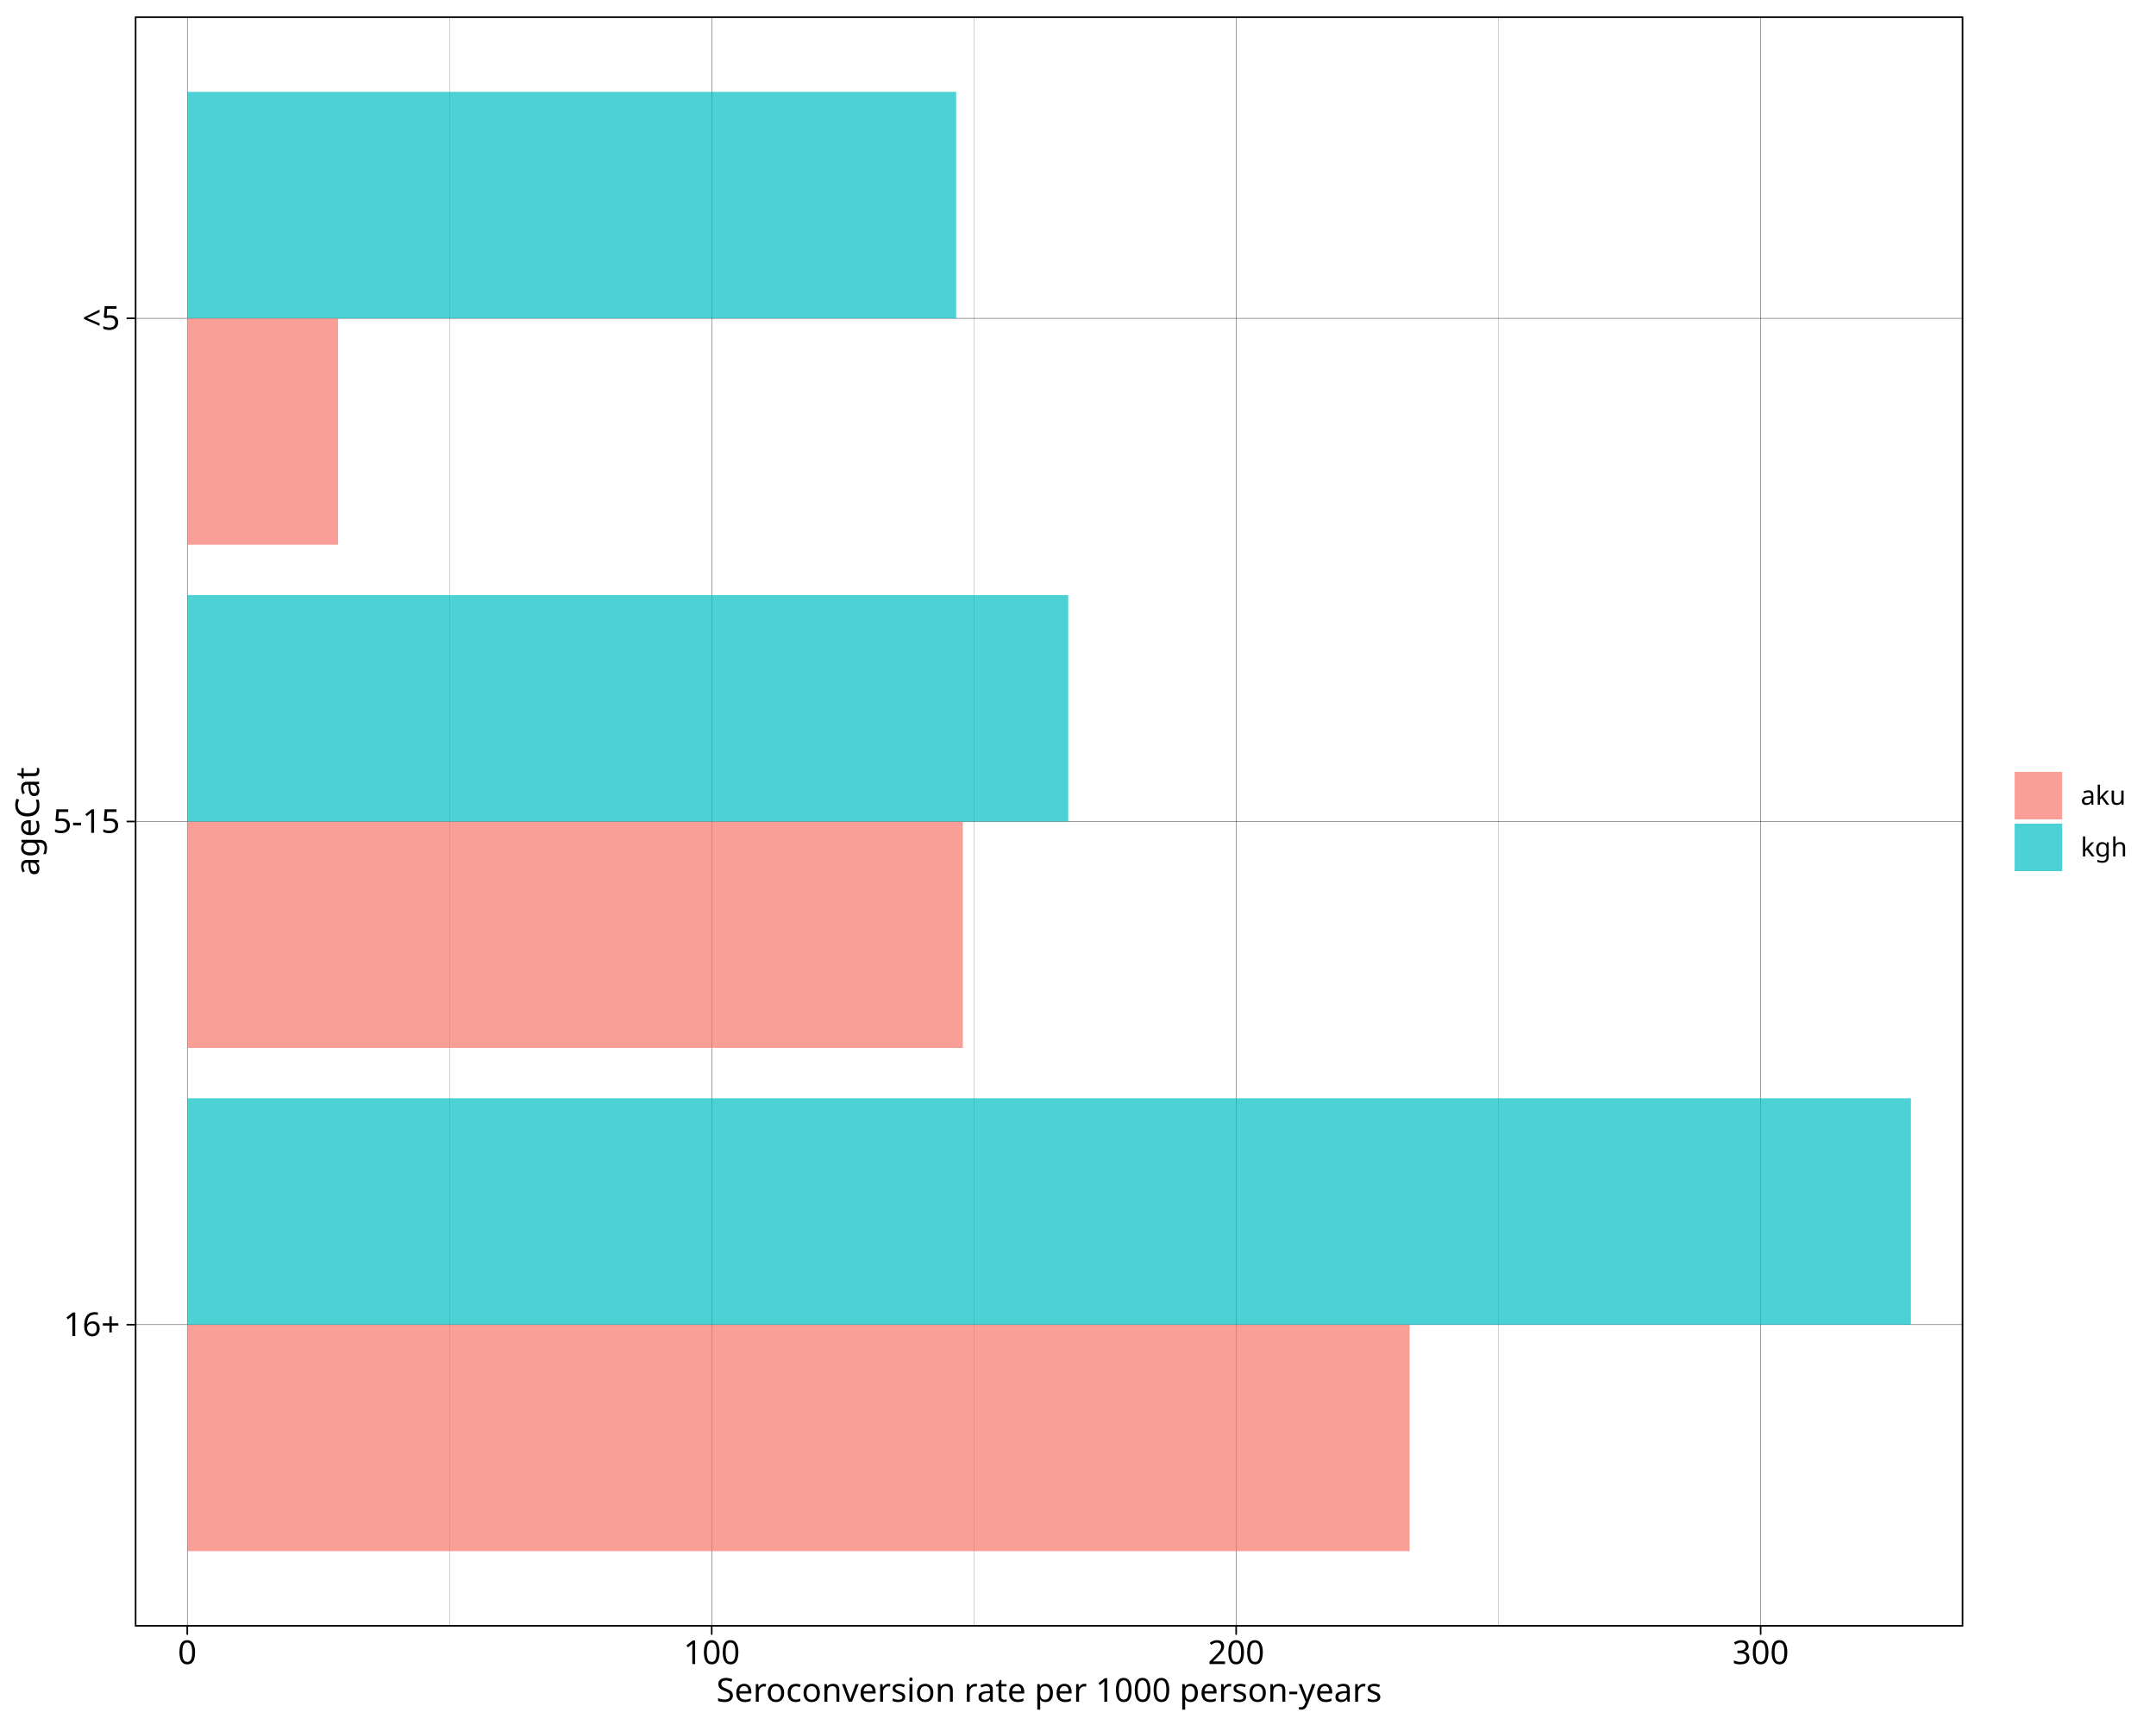
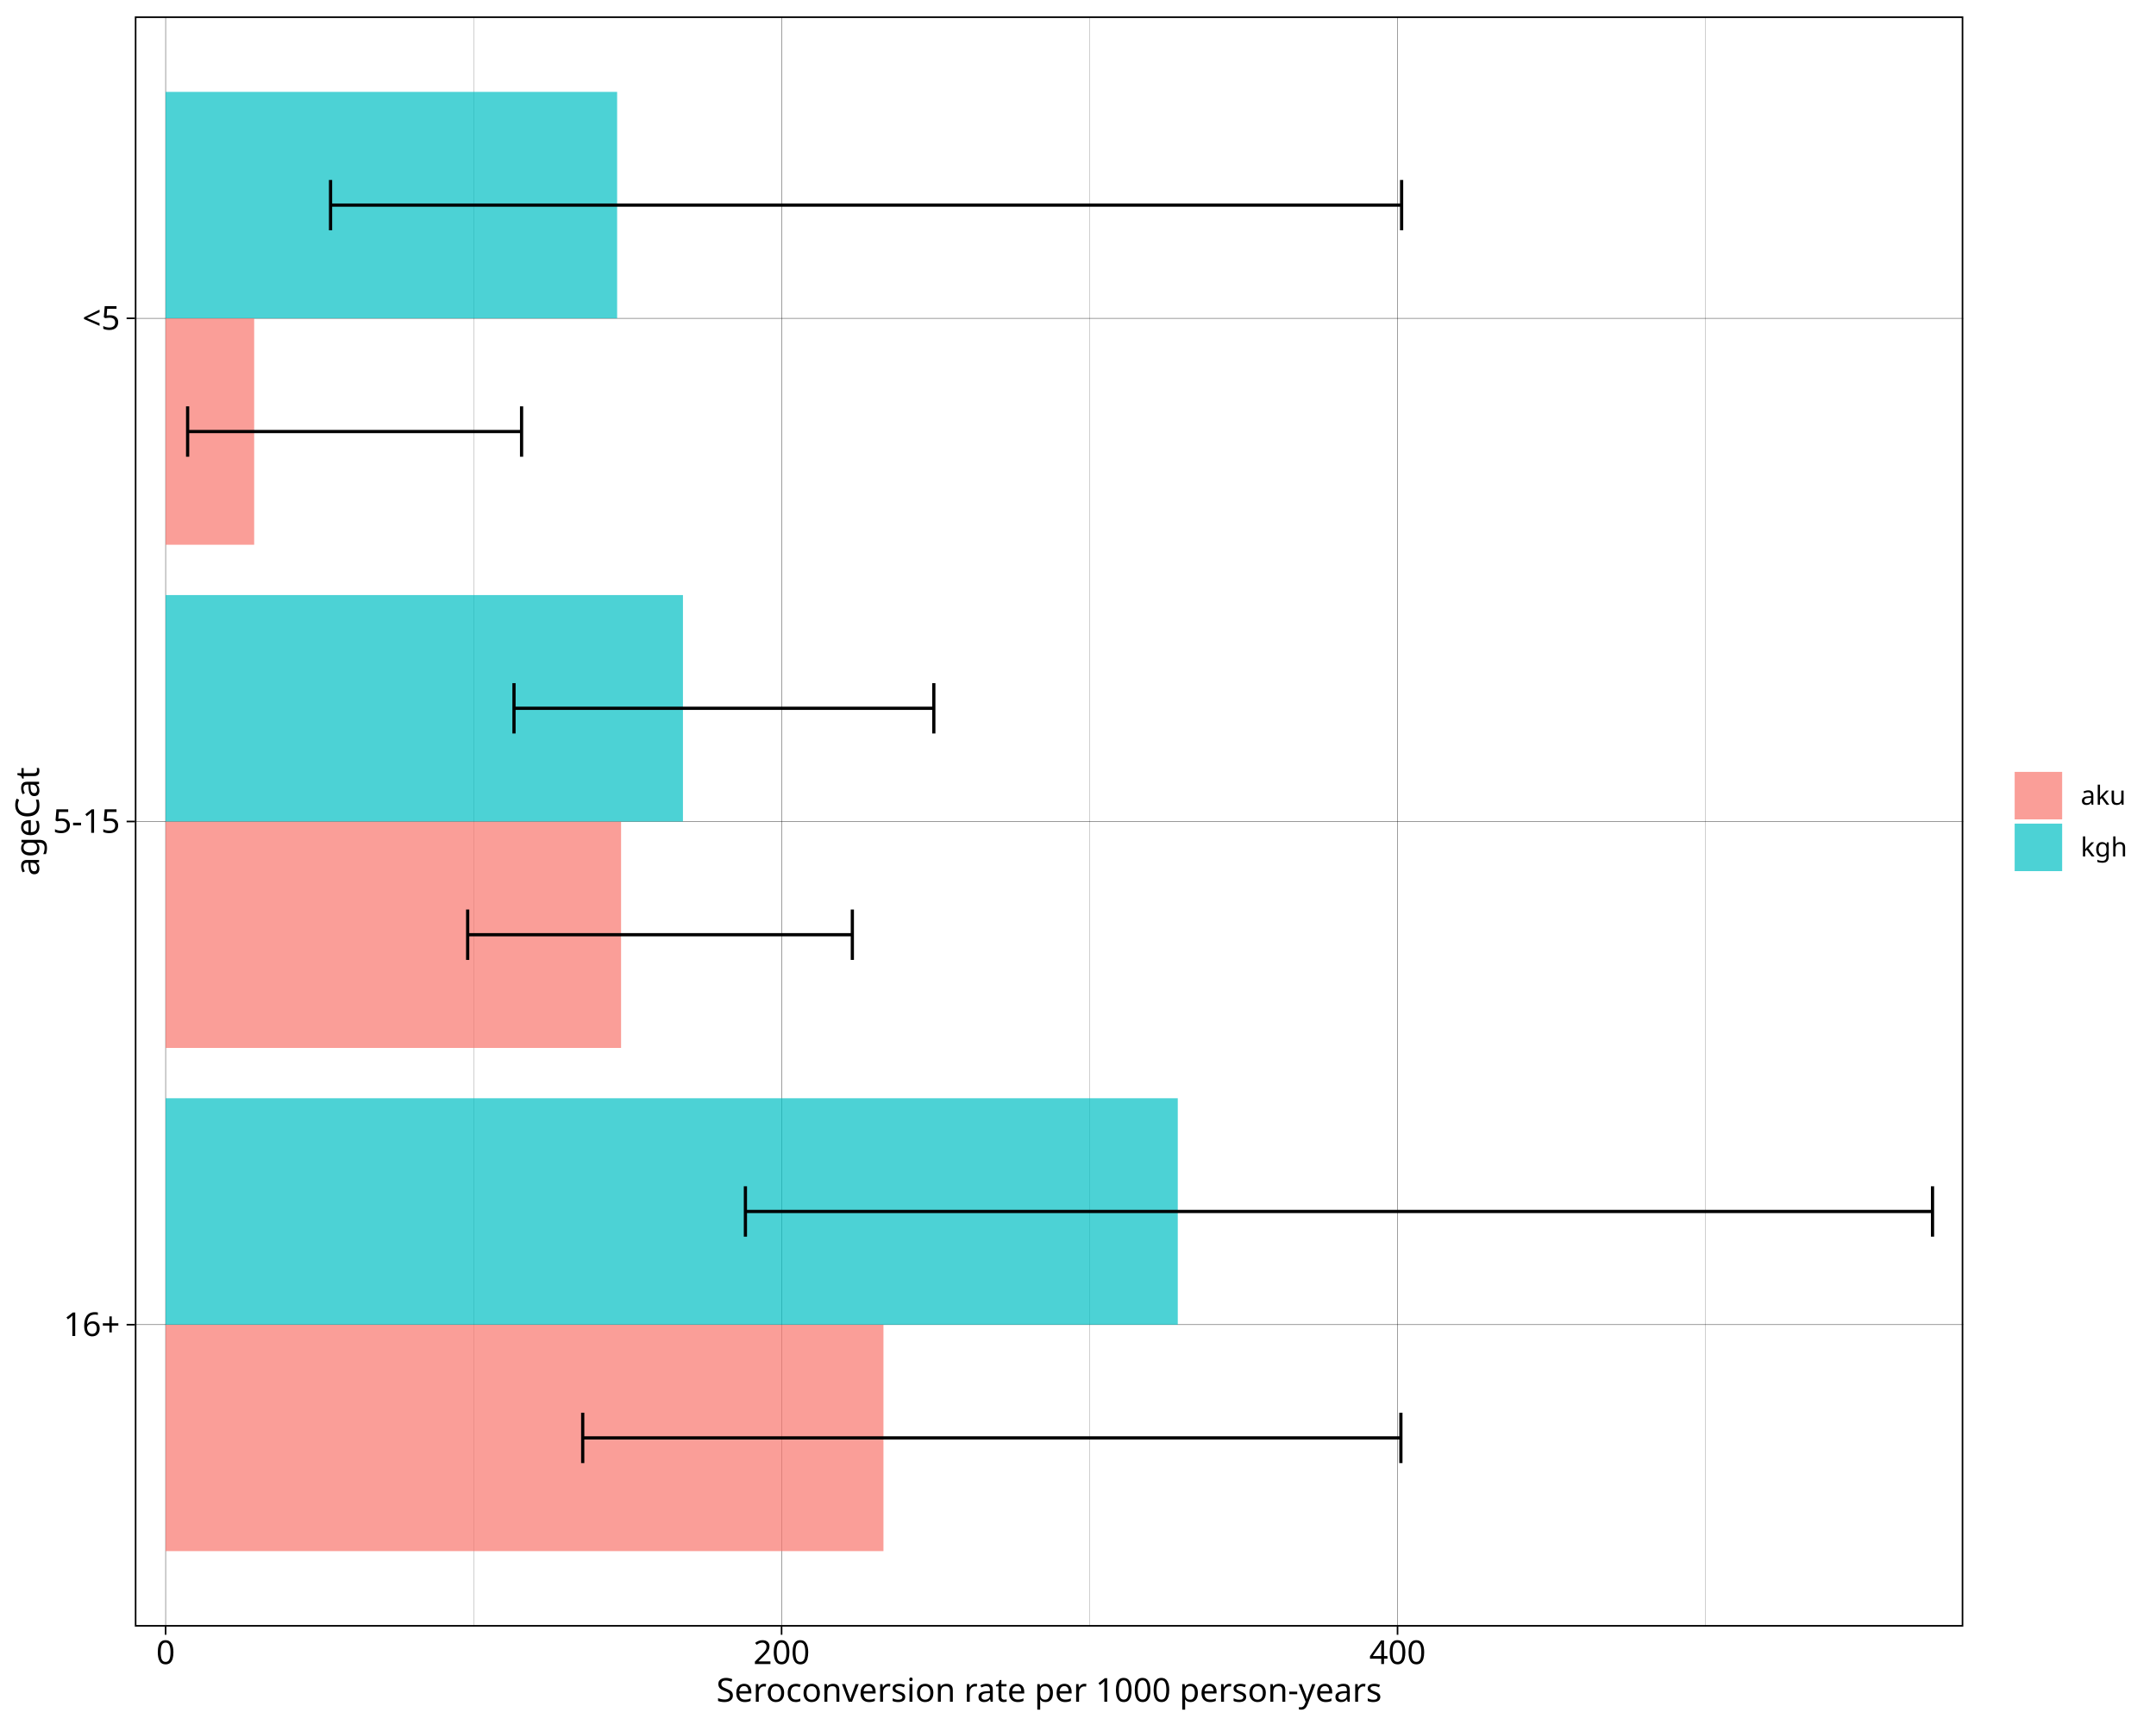
<svg xmlns="http://www.w3.org/2000/svg" class="svglite" data-engine-version="2.0" width="720.00pt" height="576.00pt" viewBox="0 0 720.00 576.00">
  <defs>
    <style type="text/css">
    .svglite line, .svglite polyline, .svglite polygon, .svglite path, .svglite rect, .svglite circle {
      fill: none;
      stroke: #000000;
      stroke-linecap: round;
      stroke-linejoin: round;
      stroke-miterlimit: 10.00;
    }
  </style>
  </defs>
  <rect width="100%" height="100%" style="stroke: none; fill: #FFFFFF;" />
  <defs>
    <clipPath id="cpMC4wMHw3MjAuMDB8MC4wMHw1NzYuMDA=">
      <rect x="0.00" y="0.00" width="720.00" height="576.00" />
    </clipPath>
  </defs>
  <g clip-path="url(#cpMC4wMHw3MjAuMDB8MC4wMHw1NzYuMDA=)">
    <rect x="0.00" y="0.00" width="720.00" height="576.00" style="stroke-width: 1.07; stroke: #FFFFFF; fill: #FFFFFF;" />
  </g>
  <defs>
    <clipPath id="cpNDUuMDJ8NjU1LjY1fDUuNDh8NTQzLjE0">
      <rect x="45.02" y="5.48" width="610.63" height="537.66" />
    </clipPath>
  </defs>
  <g clip-path="url(#cpNDUuMDJ8NjU1LjY1fDUuNDh8NTQzLjE0)">
    <rect x="45.02" y="5.48" width="610.63" height="537.66" style="stroke-width: 1.07; stroke: none; fill: #FFFFFF;" />
-     <polyline points="150.11,543.14 150.11,5.48 " style="stroke-width: 0.053; stroke-linecap: butt;" />
-     <polyline points="325.25,543.14 325.25,5.48 " style="stroke-width: 0.053; stroke-linecap: butt;" />
-     <polyline points="500.39,543.14 500.39,5.48 " style="stroke-width: 0.053; stroke-linecap: butt;" />
+     <polyline points="158.16,543.14 158.16,5.48 " style="stroke-width: 0.053; stroke-linecap: butt;" />
+     <polyline points="363.86,543.14 363.86,5.48 " style="stroke-width: 0.053; stroke-linecap: butt;" />
+     <polyline points="569.56,543.14 569.56,5.48 " style="stroke-width: 0.053; stroke-linecap: butt;" />
    <polyline points="45.02,442.33 655.65,442.33 " style="stroke-width: 0.11; stroke-linecap: butt;" />
    <polyline points="45.02,274.31 655.65,274.31 " style="stroke-width: 0.11; stroke-linecap: butt;" />
    <polyline points="45.02,106.29 655.65,106.29 " style="stroke-width: 0.11; stroke-linecap: butt;" />
-     <polyline points="62.54,543.14 62.54,5.48 " style="stroke-width: 0.11; stroke-linecap: butt;" />
-     <polyline points="237.68,543.14 237.68,5.48 " style="stroke-width: 0.11; stroke-linecap: butt;" />
-     <polyline points="412.82,543.14 412.82,5.48 " style="stroke-width: 0.11; stroke-linecap: butt;" />
-     <polyline points="587.97,543.14 587.97,5.48 " style="stroke-width: 0.11; stroke-linecap: butt;" />
-     <rect x="62.54" y="106.29" width="50.36" height="75.61" style="stroke-width: 1.07; stroke: none; stroke-linecap: butt; stroke-linejoin: miter; fill: #F8766D; fill-opacity: 0.70;" />
-     <rect x="62.54" y="274.31" width="259.01" height="75.61" style="stroke-width: 1.07; stroke: none; stroke-linecap: butt; stroke-linejoin: miter; fill: #F8766D; fill-opacity: 0.70;" />
-     <rect x="62.54" y="442.33" width="408.21" height="75.61" style="stroke-width: 1.07; stroke: none; stroke-linecap: butt; stroke-linejoin: miter; fill: #F8766D; fill-opacity: 0.70;" />
-     <rect x="62.54" y="30.68" width="256.77" height="75.61" style="stroke-width: 1.07; stroke: none; stroke-linecap: butt; stroke-linejoin: miter; fill: #00BFC4; fill-opacity: 0.70;" />
-     <rect x="62.54" y="198.70" width="294.20" height="75.61" style="stroke-width: 1.07; stroke: none; stroke-linecap: butt; stroke-linejoin: miter; fill: #00BFC4; fill-opacity: 0.70;" />
-     <rect x="62.54" y="366.72" width="575.60" height="75.61" style="stroke-width: 1.07; stroke: none; stroke-linecap: butt; stroke-linejoin: miter; fill: #00BFC4; fill-opacity: 0.70;" />
+     <polyline points="55.31,543.14 55.31,5.48 " style="stroke-width: 0.11; stroke-linecap: butt;" />
+     <polyline points="261.01,543.14 261.01,5.48 " style="stroke-width: 0.11; stroke-linecap: butt;" />
+     <polyline points="466.71,543.14 466.71,5.48 " style="stroke-width: 0.11; stroke-linecap: butt;" />
+     <rect x="55.31" y="106.29" width="29.57" height="75.61" style="stroke-width: 1.07; stroke: none; stroke-linecap: butt; stroke-linejoin: miter; fill: #F8766D; fill-opacity: 0.70;" />
+     <rect x="55.31" y="274.31" width="152.10" height="75.61" style="stroke-width: 1.07; stroke: none; stroke-linecap: butt; stroke-linejoin: miter; fill: #F8766D; fill-opacity: 0.70;" />
+     <rect x="55.31" y="442.33" width="239.72" height="75.61" style="stroke-width: 1.07; stroke: none; stroke-linecap: butt; stroke-linejoin: miter; fill: #F8766D; fill-opacity: 0.70;" />
+     <rect x="55.31" y="30.68" width="150.78" height="75.61" style="stroke-width: 1.07; stroke: none; stroke-linecap: butt; stroke-linejoin: miter; fill: #00BFC4; fill-opacity: 0.70;" />
+     <rect x="55.31" y="198.70" width="172.76" height="75.61" style="stroke-width: 1.07; stroke: none; stroke-linecap: butt; stroke-linejoin: miter; fill: #00BFC4; fill-opacity: 0.70;" />
+     <rect x="55.31" y="366.72" width="338.01" height="75.61" style="stroke-width: 1.07; stroke: none; stroke-linecap: butt; stroke-linejoin: miter; fill: #00BFC4; fill-opacity: 0.70;" />
+     <polyline points="174.18,152.50 174.18,135.69 " style="stroke-width: 1.07; stroke-linecap: butt;" />
+     <polyline points="174.18,144.10 62.66,144.10 " style="stroke-width: 1.07; stroke-linecap: butt;" />
+     <polyline points="62.66,152.50 62.66,135.69 " style="stroke-width: 1.07; stroke-linecap: butt;" />
+     <polyline points="284.64,320.52 284.64,303.71 " style="stroke-width: 1.07; stroke-linecap: butt;" />
+     <polyline points="284.64,312.11 156.18,312.11 " style="stroke-width: 1.07; stroke-linecap: butt;" />
+     <polyline points="156.18,320.52 156.18,303.71 " style="stroke-width: 1.07; stroke-linecap: butt;" />
+     <polyline points="467.83,488.54 467.83,471.73 " style="stroke-width: 1.07; stroke-linecap: butt;" />
+     <polyline points="467.83,480.13 194.60,480.13 " style="stroke-width: 1.07; stroke-linecap: butt;" />
+     <polyline points="194.60,488.54 194.60,471.73 " style="stroke-width: 1.07; stroke-linecap: butt;" />
+     <polyline points="468.07,76.89 468.07,60.09 " style="stroke-width: 1.07; stroke-linecap: butt;" />
+     <polyline points="468.07,68.49 110.39,68.49 " style="stroke-width: 1.07; stroke-linecap: butt;" />
+     <polyline points="110.39,76.89 110.39,60.09 " style="stroke-width: 1.07; stroke-linecap: butt;" />
+     <polyline points="311.85,244.91 311.85,228.11 " style="stroke-width: 1.07; stroke-linecap: butt;" />
+     <polyline points="311.85,236.51 171.65,236.51 " style="stroke-width: 1.07; stroke-linecap: butt;" />
+     <polyline points="171.65,244.91 171.65,228.11 " style="stroke-width: 1.07; stroke-linecap: butt;" />
+     <polyline points="645.37,412.93 645.37,396.12 " style="stroke-width: 1.07; stroke-linecap: butt;" />
+     <polyline points="645.37,404.53 248.93,404.53 " style="stroke-width: 1.07; stroke-linecap: butt;" />
+     <polyline points="248.93,412.93 248.93,396.12 " style="stroke-width: 1.07; stroke-linecap: butt;" />
    <rect x="45.02" y="5.48" width="610.63" height="537.66" style="stroke-width: 1.07;" />
  </g>
  <g clip-path="url(#cpMC4wMHw3MjAuMDB8MC4wMHw1NzYuMDA=)">
    <text x="40.09" y="446.12" text-anchor="end" style="font-size: 11.00px; font-family: sans;" textLength="18.66px" lengthAdjust="spacingAndGlyphs">16+</text>
    <text x="40.09" y="278.10" text-anchor="end" style="font-size: 11.00px; font-family: sans;" textLength="22.02px" lengthAdjust="spacingAndGlyphs">5-15</text>
    <text x="40.09" y="110.08" text-anchor="end" style="font-size: 11.00px; font-family: sans;" textLength="12.55px" lengthAdjust="spacingAndGlyphs">&lt;5</text>
    <polyline points="42.28,442.33 45.02,442.33 " style="stroke-width: 0.53; stroke-linecap: butt;" />
    <polyline points="42.28,274.31 45.02,274.31 " style="stroke-width: 0.53; stroke-linecap: butt;" />
    <polyline points="42.28,106.29 45.02,106.29 " style="stroke-width: 0.53; stroke-linecap: butt;" />
-     <polyline points="62.54,545.88 62.54,543.14 " style="stroke-width: 0.53; stroke-linecap: butt;" />
-     <polyline points="237.68,545.88 237.68,543.14 " style="stroke-width: 0.53; stroke-linecap: butt;" />
-     <polyline points="412.82,545.88 412.82,543.14 " style="stroke-width: 0.53; stroke-linecap: butt;" />
-     <polyline points="587.97,545.88 587.97,543.14 " style="stroke-width: 0.53; stroke-linecap: butt;" />
-     <text x="62.54" y="555.64" text-anchor="middle" style="font-size: 11.00px; font-family: sans;" textLength="6.12px" lengthAdjust="spacingAndGlyphs">0</text>
-     <text x="237.68" y="555.64" text-anchor="middle" style="font-size: 11.00px; font-family: sans;" textLength="18.35px" lengthAdjust="spacingAndGlyphs">100</text>
-     <text x="412.82" y="555.64" text-anchor="middle" style="font-size: 11.00px; font-family: sans;" textLength="18.35px" lengthAdjust="spacingAndGlyphs">200</text>
-     <text x="587.97" y="555.64" text-anchor="middle" style="font-size: 11.00px; font-family: sans;" textLength="18.35px" lengthAdjust="spacingAndGlyphs">300</text>
+     <polyline points="55.31,545.88 55.31,543.14 " style="stroke-width: 0.53; stroke-linecap: butt;" />
+     <polyline points="261.01,545.88 261.01,543.14 " style="stroke-width: 0.53; stroke-linecap: butt;" />
+     <polyline points="466.71,545.88 466.71,543.14 " style="stroke-width: 0.53; stroke-linecap: butt;" />
+     <text x="55.31" y="555.64" text-anchor="middle" style="font-size: 11.00px; font-family: sans;" textLength="6.12px" lengthAdjust="spacingAndGlyphs">0</text>
+     <text x="261.01" y="555.64" text-anchor="middle" style="font-size: 11.00px; font-family: sans;" textLength="18.35px" lengthAdjust="spacingAndGlyphs">200</text>
+     <text x="466.71" y="555.64" text-anchor="middle" style="font-size: 11.00px; font-family: sans;" textLength="18.35px" lengthAdjust="spacingAndGlyphs">400</text>
    <text x="350.34" y="568.24" text-anchor="middle" style="font-size: 11.00px; font-family: sans;" textLength="212.21px" lengthAdjust="spacingAndGlyphs">Seroconversion rate per 1000 person-years</text>
    <text transform="translate(13.05,274.31) rotate(-90)" text-anchor="middle" style="font-size: 11.00px; font-family: sans;" textLength="35.47px" lengthAdjust="spacingAndGlyphs">ageCat</text>
    <rect x="666.61" y="251.55" width="47.91" height="45.52" style="stroke-width: 1.07; stroke: none; fill: #FFFFFF;" />
    <rect x="672.09" y="257.03" width="17.28" height="17.28" style="stroke-width: 1.07; stroke: none; fill: #FFFFFF;" />
    <rect x="672.80" y="257.74" width="15.86" height="15.86" style="stroke-width: 1.07; stroke: none; stroke-linecap: butt; stroke-linejoin: miter; fill: #F8766D; fill-opacity: 0.70;" />
    <rect x="672.09" y="274.31" width="17.28" height="17.28" style="stroke-width: 1.07; stroke: none; fill: #FFFFFF;" />
    <rect x="672.80" y="275.02" width="15.86" height="15.86" style="stroke-width: 1.07; stroke: none; stroke-linecap: butt; stroke-linejoin: miter; fill: #00BFC4; fill-opacity: 0.70;" />
    <text x="694.85" y="268.70" style="font-size: 8.80px; font-family: sans;" textLength="14.19px" lengthAdjust="spacingAndGlyphs">aku</text>
    <text x="694.85" y="285.98" style="font-size: 8.80px; font-family: sans;" textLength="14.19px" lengthAdjust="spacingAndGlyphs">kgh</text>
  </g>
</svg>
